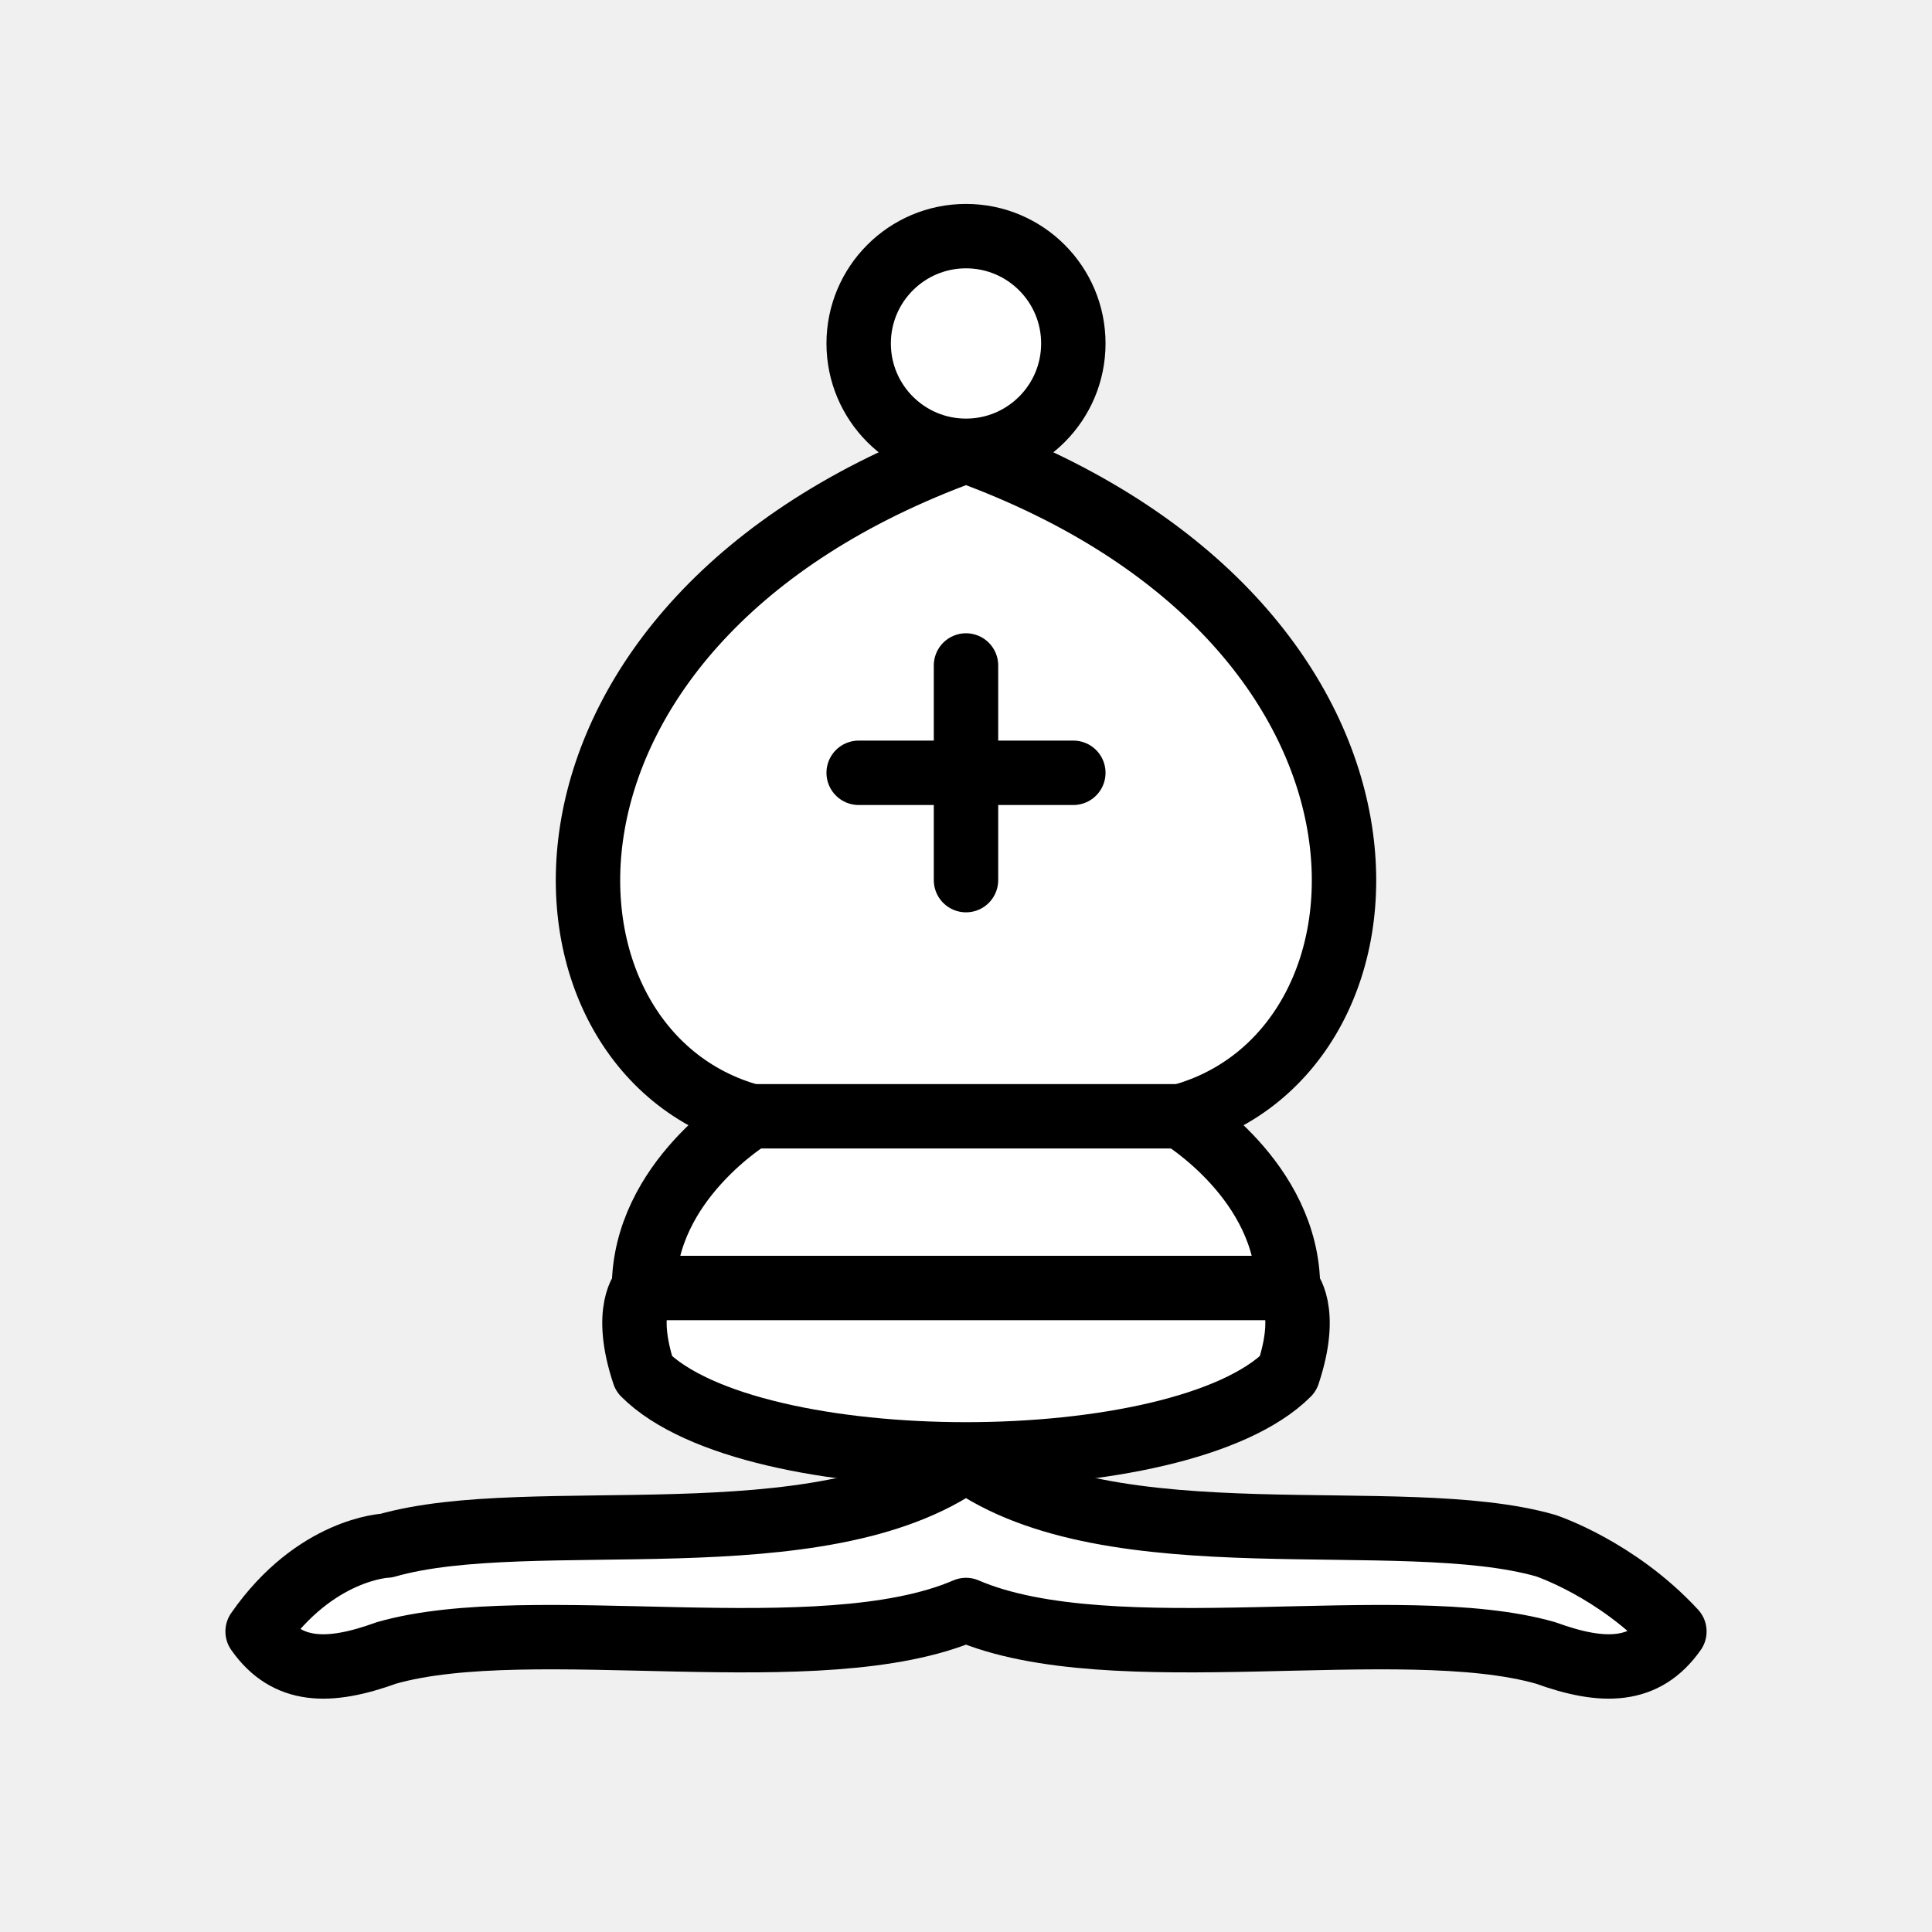
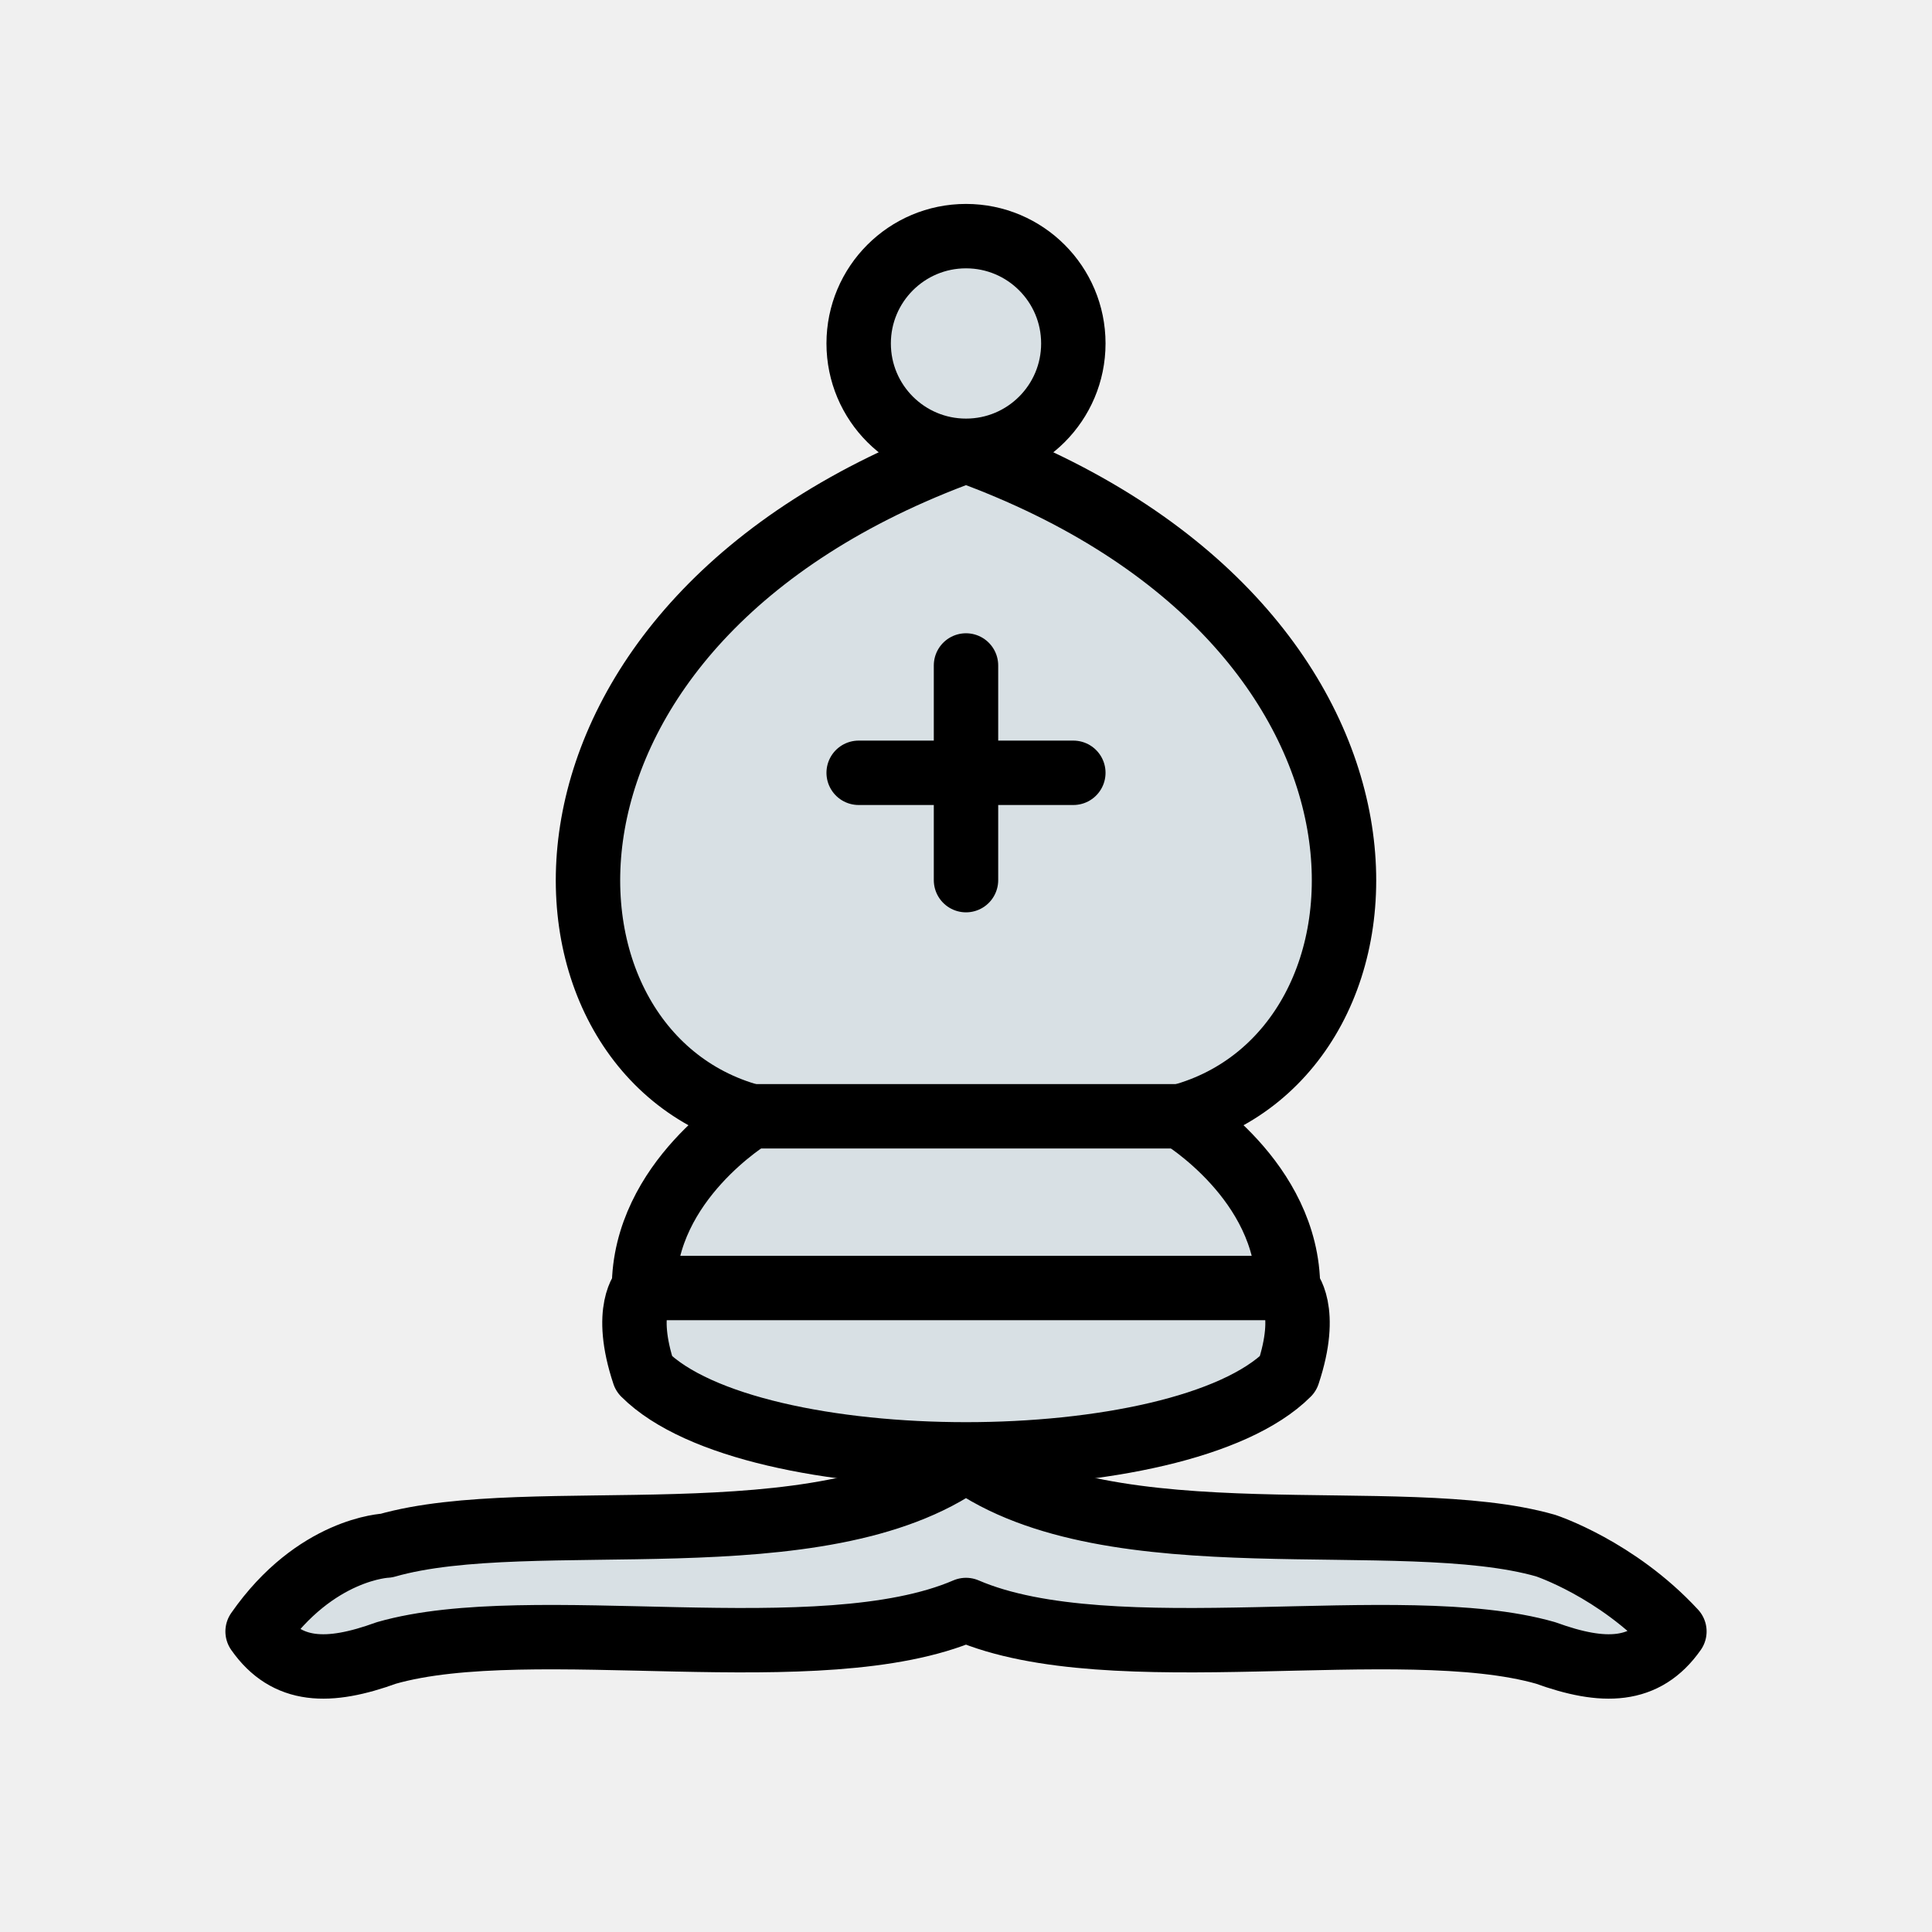
<svg xmlns="http://www.w3.org/2000/svg" viewBox="0 0 45 45">
  <g fill="none" fill-rule="evenodd" stroke="#000" stroke-linecap="round" stroke-linejoin="round" stroke-width="1.5">
-     <g fill="#fff" stroke-linecap="butt">
+     <g fill="#d8e0e4" stroke-linecap="butt">
      <path d="M9 36c3.39-.97 10.11.43 13.5-2 3.39 2.43 10.11 1.03 13.5 2 0 0 1.65.54 3 2-.68.97-1.65.99-3 .5-3.39-.97-10.11.46-13.5-1-3.39 1.46-10.11.03-13.5 1-1.35.49-2.32.47-3-.5 1.35-1.94 3-2 3-2z" />
      <path d="M15 32c2.5 2.5 12.5 2.5 15 0 .5-1.5 0-2 0-2 0-2.5-2.5-4-2.5-4 5.5-1.5 6-11.5-5-15.5-11 4-10.5 14-5 15.5 0 0-2.5 1.5-2.5 4 0 0-.5.5 0 2z" />
      <path d="M25 8a2.5 2.5 0 1 1-5 0 2.5 2.5 0 1 1 5 0z" />
    </g>
    <path stroke-linejoin="miter" d="M17.5 26h10M15 30h15m-7.5-14.5v5M20 18h5" />
  </g>
</svg>
